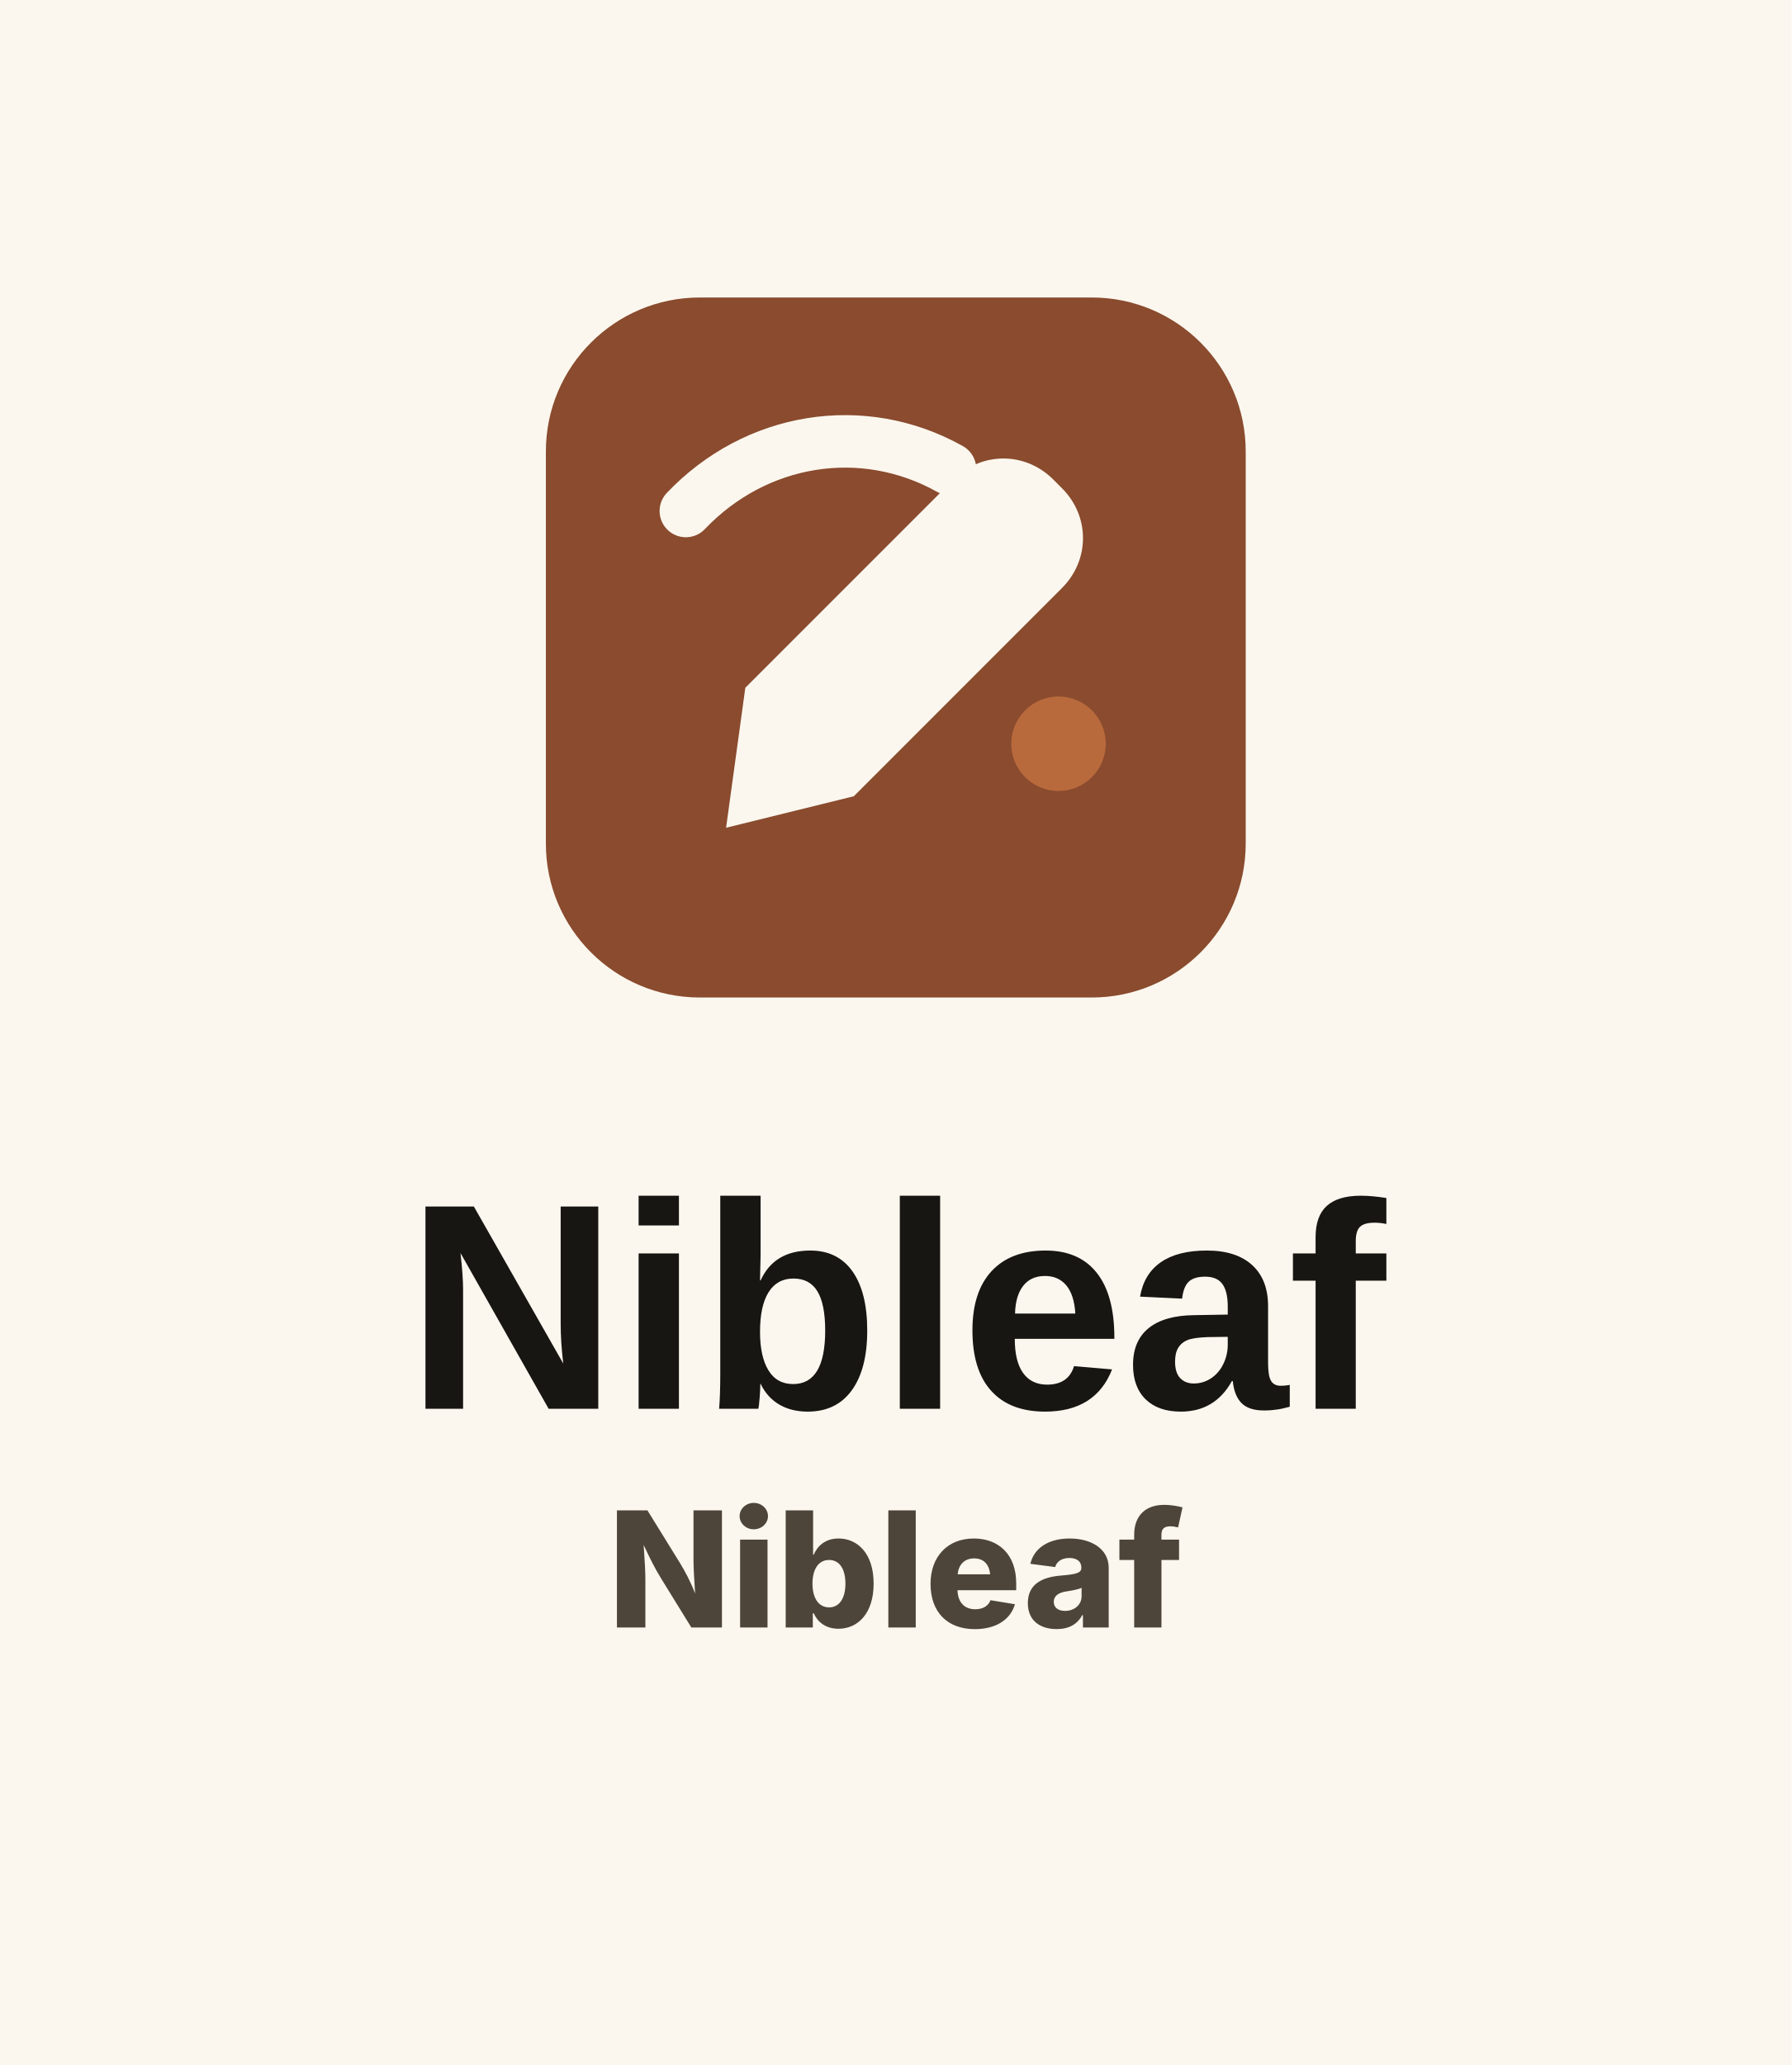
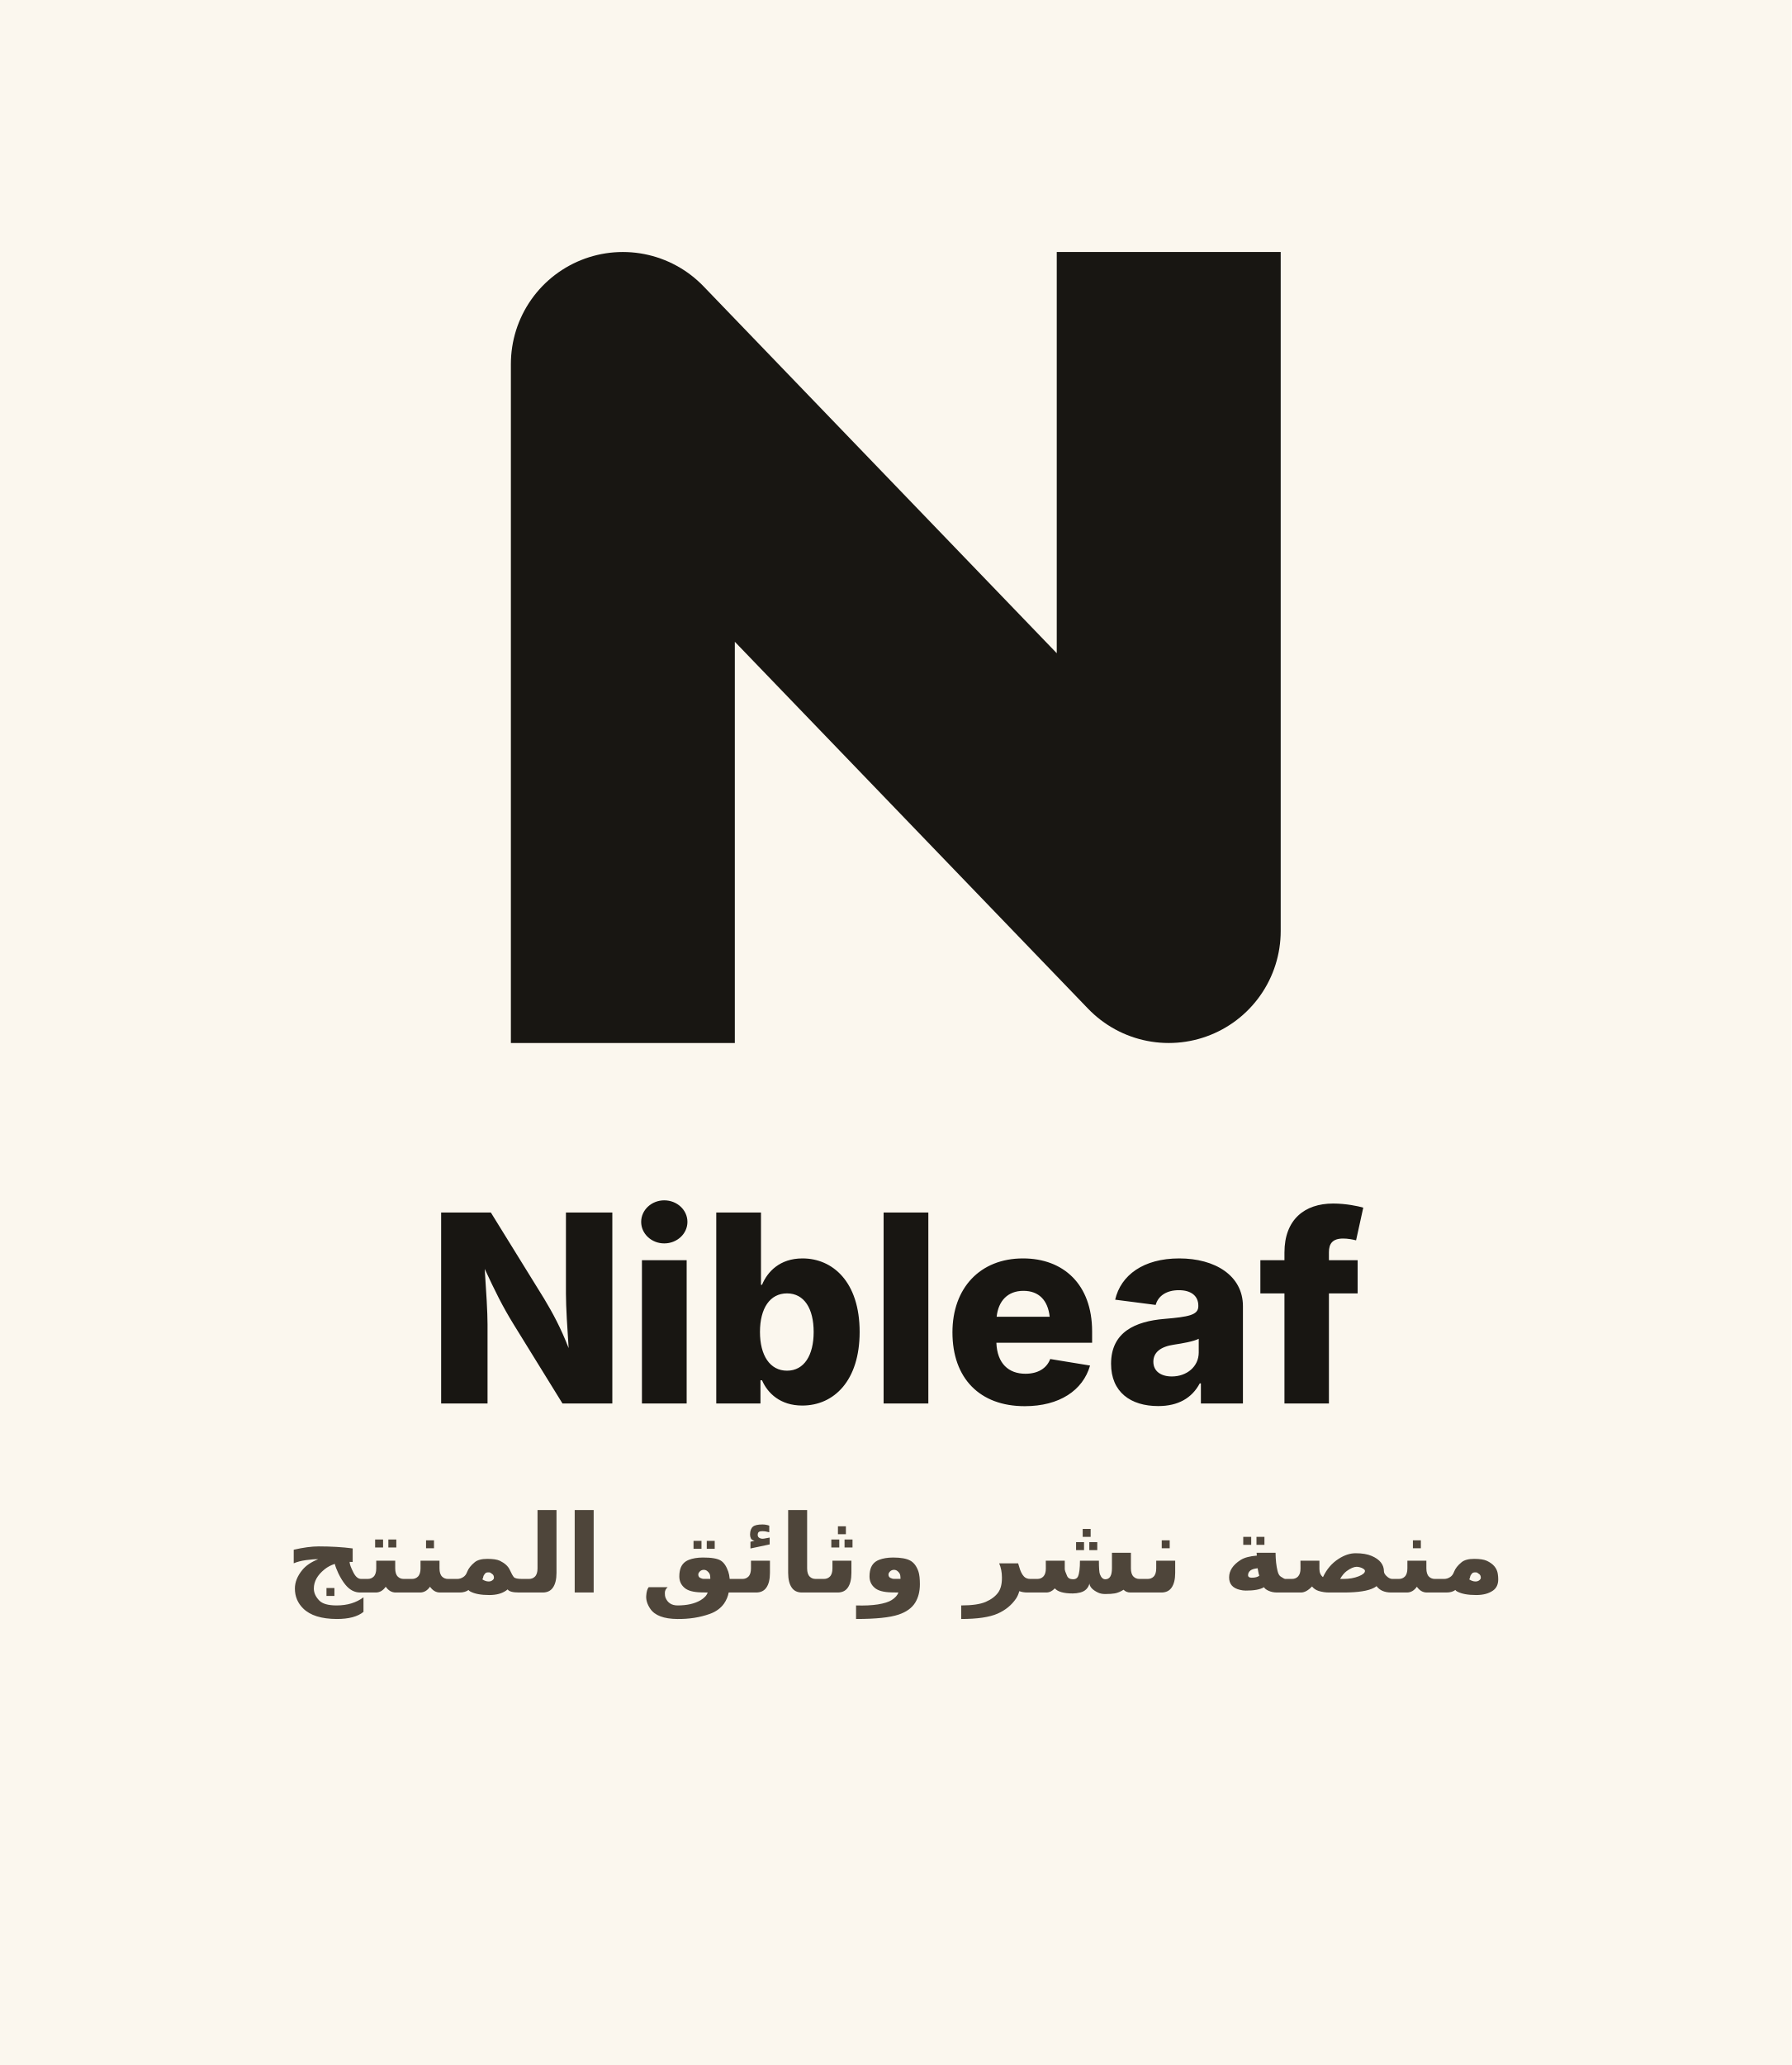
<svg xmlns="http://www.w3.org/2000/svg" viewBox="0 0 1024 1180" role="img" aria-label="Nibleaf">
  <rect width="1024" height="1180" fill="#FBF7EE" />
-   <rect x="312" y="170" width="400" height="400" rx="88" fill="#8A4B2E" />
-   <path d="M426 393 545 274c16-16 41-16 57 0l5 5c16 16 16 41 0 57L488 455l-73 18 11-80Z" fill="#FBF7EE" />
-   <path d="M392 292c40-42 101-52 151-24" fill="none" stroke="#FBF7EE" stroke-linecap="round" stroke-width="30" />
-   <circle cx="605" cy="425" r="27" fill="#B96A3D" />
-   <text x="512" y="805" direction="rtl" fill="#181612" font-family="Tahoma, Arial, system-ui, sans-serif" font-size="168" font-weight="800" text-anchor="middle">Nibleaf</text>
-   <text x="512" y="930" fill="#4E453A" font-family="Geist Variable, Inter, system-ui, sans-serif" font-size="92" font-weight="760" text-anchor="middle">Nibleaf</text>
+   <path d="M356 532V208L668 532V208" fill="none" stroke="#181612" stroke-linecap="square" stroke-linejoin="round" stroke-width="128" />
+   <text x="512" y="802" fill="#181612" font-family="Geist Variable, Inter, system-ui, sans-serif" font-size="150" font-weight="760" text-anchor="middle">Nibleaf</text>
+   <text x="512" y="910" direction="rtl" fill="#4E453A" font-family="Tahoma, Arial, system-ui, sans-serif" font-size="62" font-weight="700" text-anchor="middle">منصة نشر وثائق المنتج</text>
</svg>
